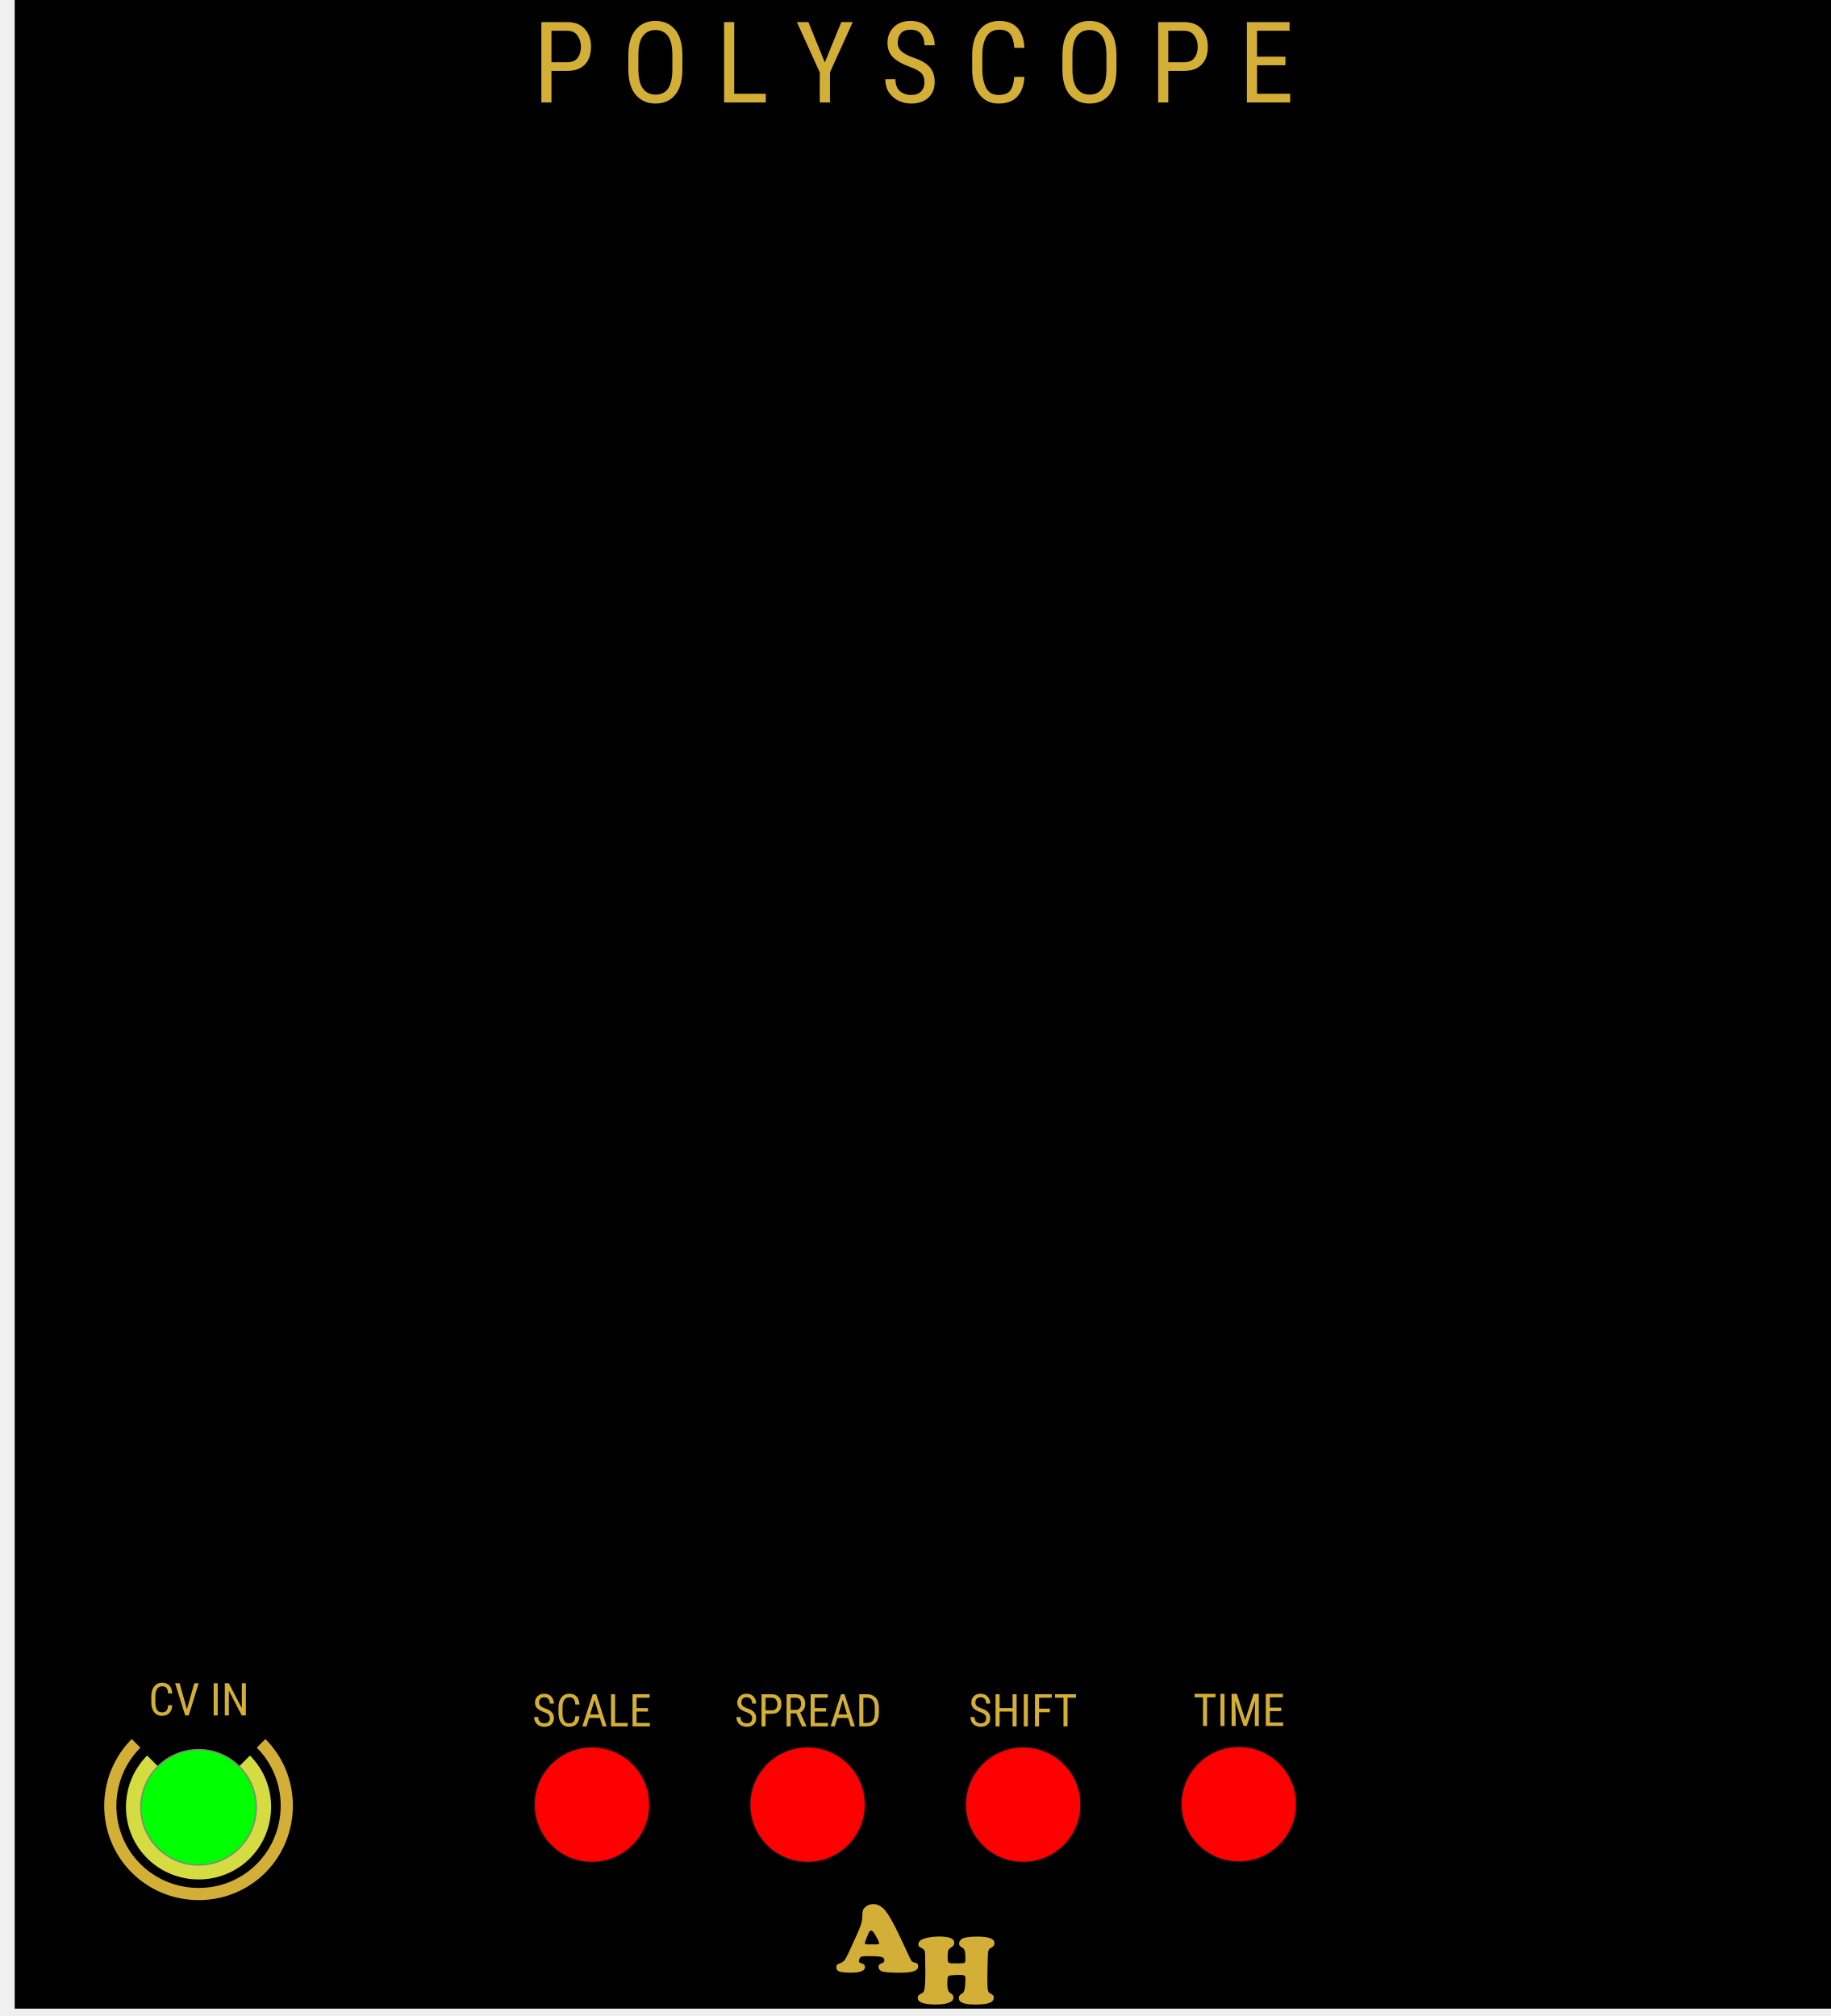
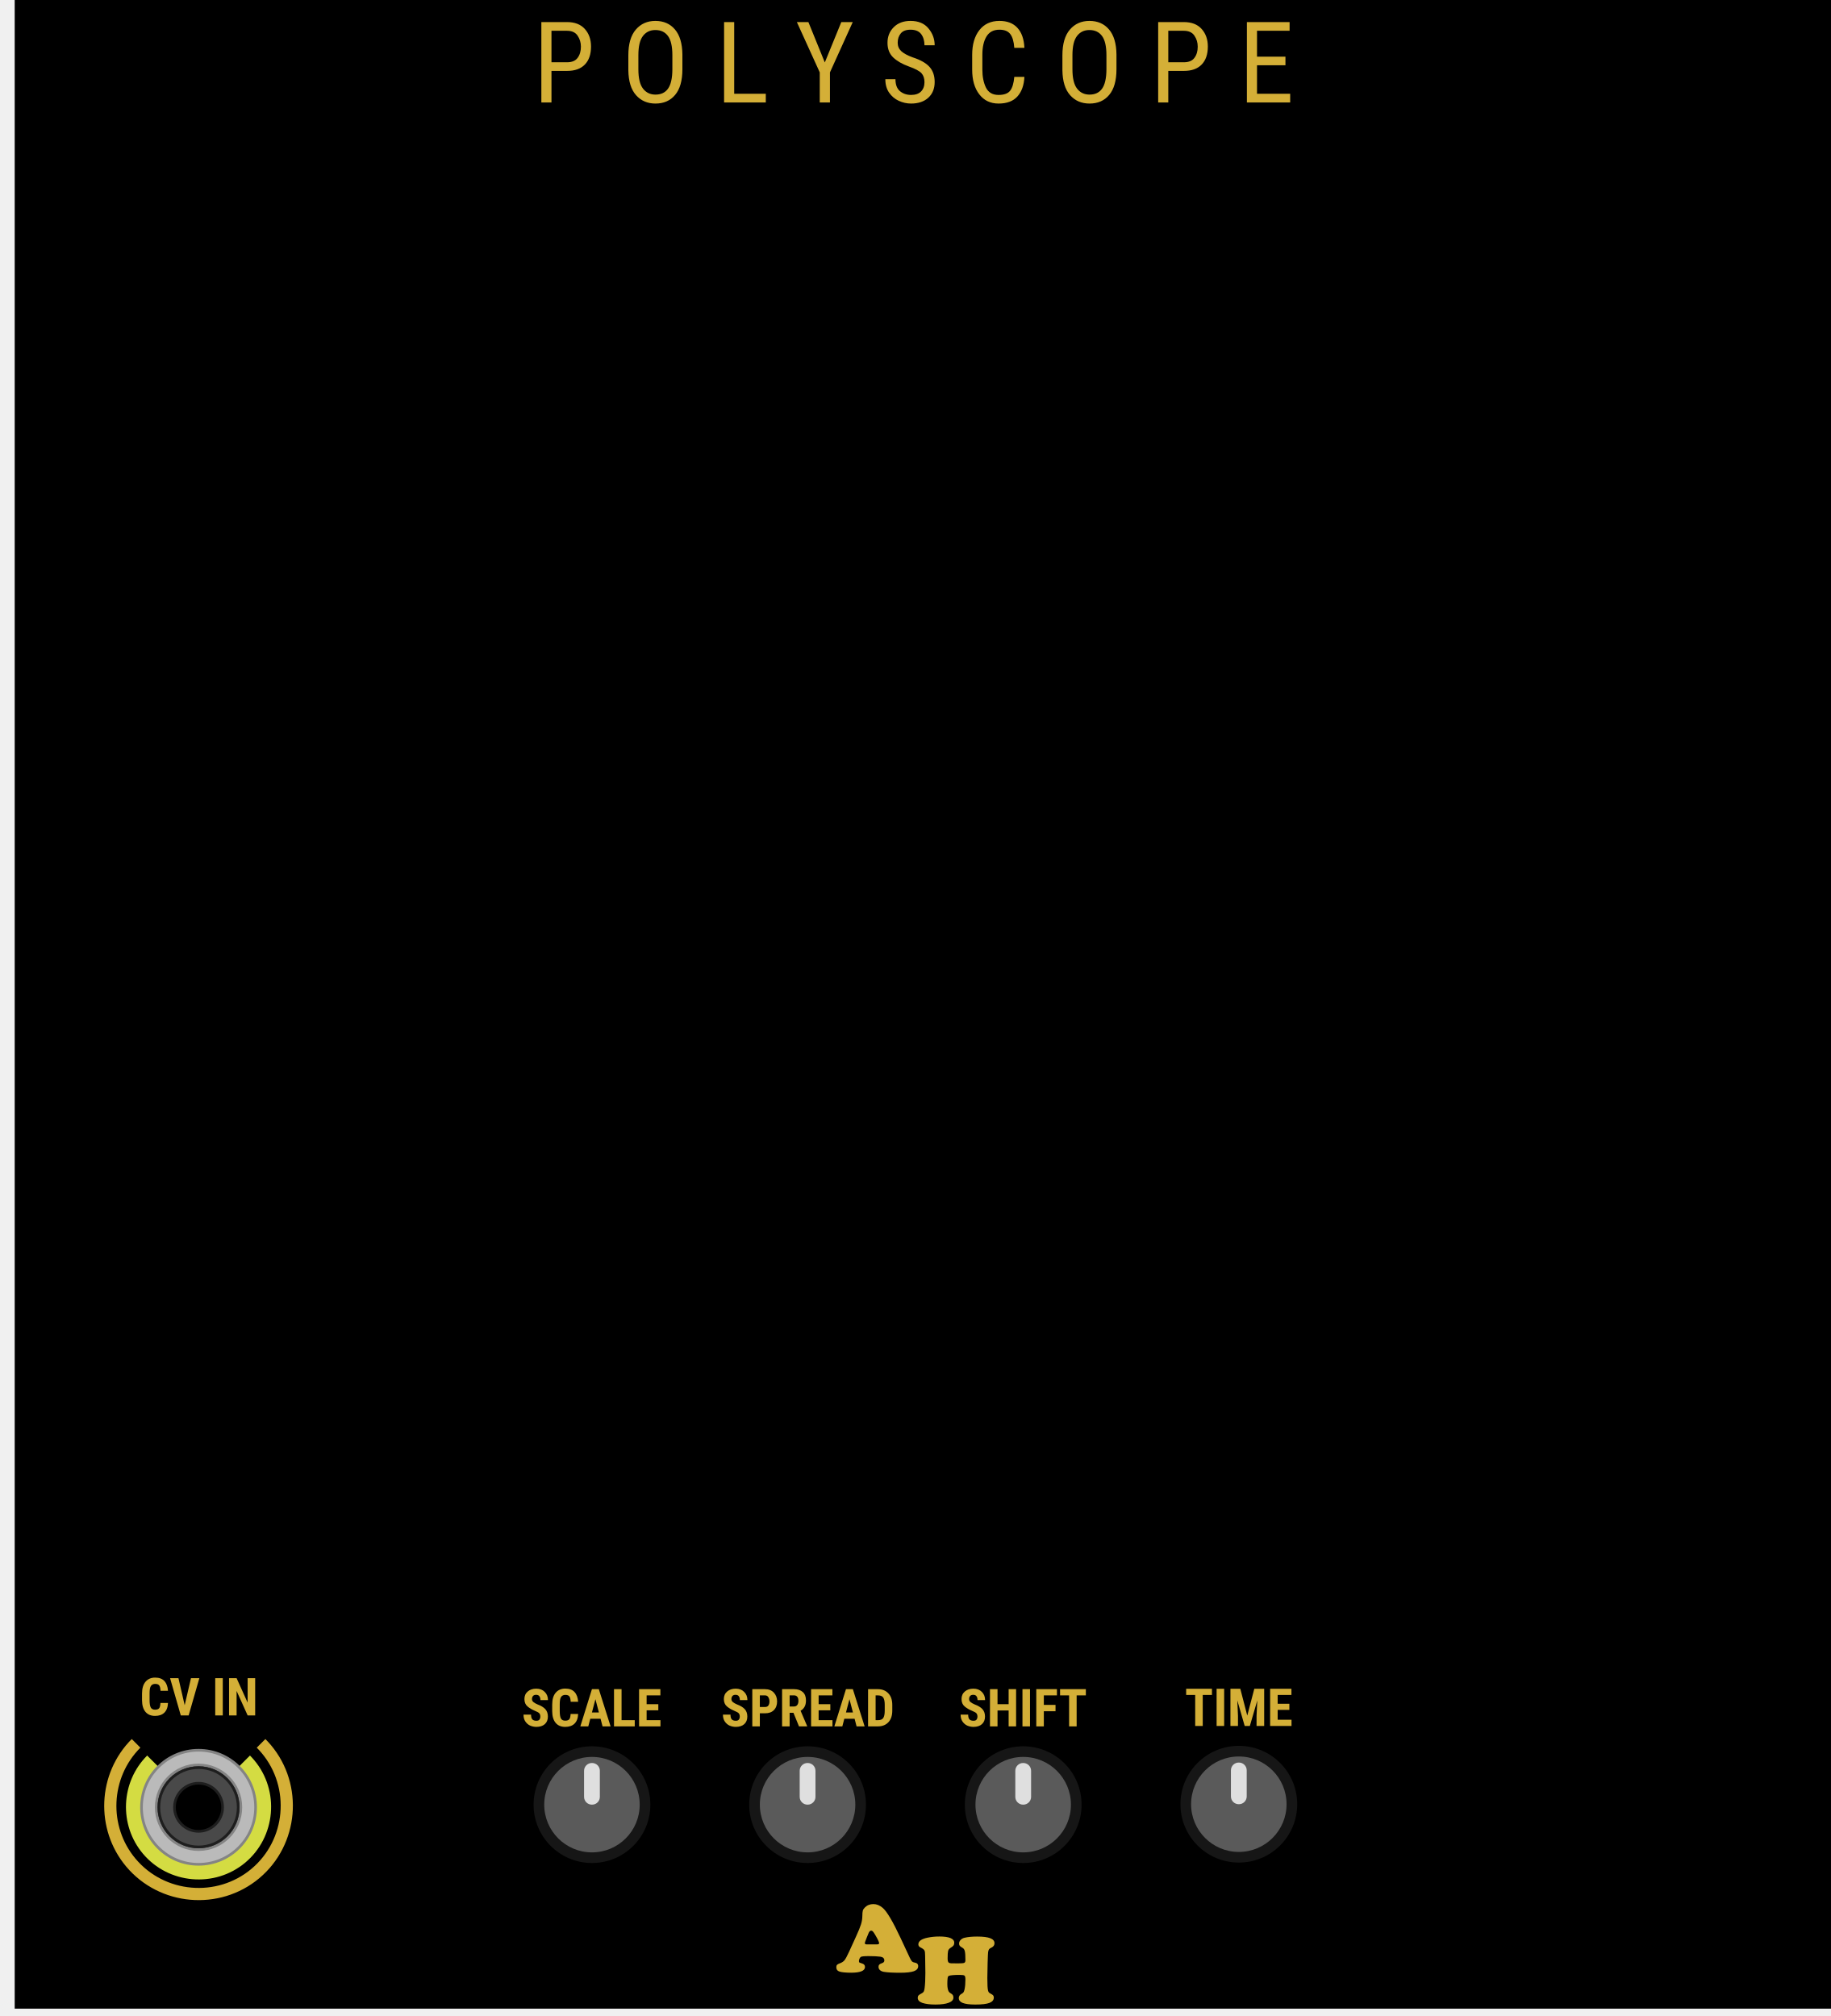
<svg xmlns="http://www.w3.org/2000/svg" xmlns:xlink="http://www.w3.org/1999/xlink" width="345" height="380" id="svg11791" version="1.1">
  <defs id="defs3">
    <marker orient="auto" refY="0" refX="0" id="DotM" style="overflow:visible">
      <path id="path4782" d="m -2.5,-1 c 0,2.76 -2.24,5 -5,5 -2.76,0 -5,-2.24 -5,-5 0,-2.76 2.24,-5 5,-5 2.76,0 5,2.24 5,5 z" style="fill-rule:evenodd;stroke:#000000;stroke-width:1pt" transform="matrix(0.4,0,0,0.4,2.96,0.4)" />
    </marker>
    <marker orient="auto" refY="0" refX="0" id="Arrow1Sstart" style="overflow:visible">
      <path id="path4730" d="M 0,0 5,-5 -12.5,0 5,5 Z" style="fill-rule:evenodd;stroke:#000000;stroke-width:1pt" transform="matrix(0.2,0,0,0.2,1.2,0)" />
    </marker>
    <marker orient="auto" refY="0" refX="0" id="Arrow2Mend" style="overflow:visible">
      <path id="path5158" style="fill-rule:evenodd;stroke-width:0.625;stroke-linejoin:round" d="M 8.719,4.034 -2.207,0.016 8.719,-4.002 c -1.745,2.372 -1.735,5.617 -6e-7,8.035 z" transform="scale(-0.6)" />
    </marker>
    <marker orient="auto" refY="0" refX="0" id="Arrow2Mstart" style="overflow:visible">
      <path id="path5155" style="fill-rule:evenodd;stroke-width:0.625;stroke-linejoin:round" d="M 8.719,4.034 -2.207,0.016 8.719,-4.002 c -1.745,2.372 -1.735,5.617 -6e-7,8.035 z" transform="scale(0.6)" />
    </marker>
    <marker orient="auto" refY="0" refX="0" id="Arrow1Mstart" style="overflow:visible">
      <path id="path6730" d="M 0,0 5,-5 -12.5,0 5,5 Z" style="fill-rule:evenodd;stroke:#000000;stroke-width:1pt" transform="matrix(0.4,0,0,0.4,4,0)" />
    </marker>
    <marker orient="auto" refY="0" refX="0" id="TriangleOutM" style="overflow:visible">
      <path id="path6869" d="M 5.77,0 -2.88,5 V -5 Z" style="fill-rule:evenodd;stroke:#000000;stroke-width:1pt" transform="scale(0.4)" />
    </marker>
    <marker orient="auto" refY="0" refX="0" id="TriangleOutS" style="overflow:visible">
      <path id="path6872" d="M 5.77,0 -2.88,5 V -5 Z" style="fill-rule:evenodd;stroke:#000000;stroke-width:1pt" transform="scale(0.2)" />
    </marker>
    <marker orient="auto" refY="0" refX="0" id="SquareL" style="overflow:visible">
      <path id="path7539" d="M -5,-5 V 5 H 5 V -5 Z" style="fill-rule:evenodd;stroke:#000000;stroke-width:1pt" transform="scale(0.8)" />
    </marker>
    <marker orient="auto" refY="0" refX="0" id="Arrow1Send" style="overflow:visible">
      <path id="path6739" d="M 0,0 5,-5 -12.5,0 5,5 Z" style="fill-rule:evenodd;stroke:#000000;stroke-width:1pt" transform="matrix(-0.2,0,0,-0.2,-1.2,0)" />
    </marker>
    <marker orient="auto" refY="0" refX="0" id="Arrow1Mend" style="overflow:visible">
      <path id="path6733" d="M 0,0 5,-5 -12.5,0 5,5 Z" style="fill-rule:evenodd;stroke:#000000;stroke-width:1pt" transform="matrix(-0.4,0,0,-0.4,-4,0)" />
    </marker>
    <marker orient="auto" refY="0" refX="0" id="Arrow1Lend" style="overflow:visible">
      <path id="path6727" d="M 0,0 5,-5 -12.5,0 5,5 Z" style="fill-rule:evenodd;stroke:#000000;stroke-width:1pt" transform="matrix(-0.8,0,0,-0.8,-10,0)" />
    </marker>
    <filter height="1" width="1" y="0" x="0" id="filter3998" style="color-interpolation-filters:sRGB">
      <feConvolveMatrix order="3 3" kernelMatrix="0 1 0 0 -2 0 0 1 0" in="SourceGraphic" divisor="1" targetX="1" targetY="1" preserveAlpha="true" result="result0" bias="0" id="feConvolveMatrix4000" />
    </filter>
    <filter height="1" width="1" y="0" x="0" id="filter3286" style="color-interpolation-filters:sRGB">
      <feFlood flood-color="rgb(128,128,128)" flood-opacity="0" result="result1" id="feFlood3288" />
      <feBlend result="result2" mode="normal" in2="SourceGraphic" id="feBlend3290" />
      <feComposite k4="0" k3="0" k1="0" result="result3" operator="arithmetic" k2="1" in2="SourceGraphic" id="feComposite3292" />
      <feComposite operator="in" in2="SourceGraphic" id="feComposite3294" />
    </filter>
    <clipPath clipPathUnits="userSpaceOnUse" id="clipPath6603">
      <path d="M 402,402 H 9515 V 13631 H 402 Z" id="path6605" style="clip-rule:evenodd" />
    </clipPath>
    <clipPath clipPathUnits="userSpaceOnUse" id="clipPath6613">
      <path d="M 402,402 H 9515 V 13631 H 402 Z" id="path6615" style="clip-rule:evenodd" />
    </clipPath>
    <clipPath clipPathUnits="userSpaceOnUse" id="clipPath6619">
      <path d="M 614,402 H 9303 V 6057 H 614 Z" id="path6621" style="clip-rule:evenodd" />
    </clipPath>
    <clipPath clipPathUnits="userSpaceOnUse" id="clipPath6290">
      <path d="M 402,402 H 9515 V 13631 H 402 Z" id="path6292" style="clip-rule:evenodd" />
    </clipPath>
    <clipPath clipPathUnits="userSpaceOnUse" id="clipPath6300">
      <path d="M 402,402 H 9515 V 13631 H 402 Z" id="path6302" style="clip-rule:evenodd" />
    </clipPath>
    <clipPath clipPathUnits="userSpaceOnUse" id="clipPath6306">
      <path d="M 614,402 H 9303 V 6655 H 614 Z" id="path6308" style="clip-rule:evenodd" />
    </clipPath>
    <clipPath clipPathUnits="userSpaceOnUse" id="clipPath5977">
      <path d="M 402,402 H 9515 V 13631 H 402 Z" id="path5979" style="clip-rule:evenodd" />
    </clipPath>
    <clipPath clipPathUnits="userSpaceOnUse" id="clipPath5987">
      <path d="M 402,402 H 9515 V 13631 H 402 Z" id="path5989" style="clip-rule:evenodd" />
    </clipPath>
    <clipPath clipPathUnits="userSpaceOnUse" id="clipPath5993">
      <path d="M 614,402 H 9303 V 6645 H 614 Z" id="path5995" style="clip-rule:evenodd" />
    </clipPath>
    <clipPath clipPathUnits="userSpaceOnUse" id="clipPath5664">
      <path d="M 402,402 H 9515 V 13631 H 402 Z" id="path5666" style="clip-rule:evenodd" />
    </clipPath>
    <clipPath clipPathUnits="userSpaceOnUse" id="clipPath5674">
      <path d="M 402,402 H 9515 V 13631 H 402 Z" id="path5676" style="clip-rule:evenodd" />
    </clipPath>
    <clipPath clipPathUnits="userSpaceOnUse" id="clipPath5680">
      <path d="M 614,402 H 9303 V 6655 H 614 Z" id="path5682" style="clip-rule:evenodd" />
    </clipPath>
    <clipPath clipPathUnits="userSpaceOnUse" id="clipPath5363">
      <path d="M 402,402 H 9515 V 13631 H 402 Z" id="path5365" style="clip-rule:evenodd" />
    </clipPath>
    <clipPath clipPathUnits="userSpaceOnUse" id="clipPath5373">
      <path d="M 402,402 H 9515 V 13631 H 402 Z" id="path5375" style="clip-rule:evenodd" />
    </clipPath>
    <clipPath clipPathUnits="userSpaceOnUse" id="clipPath5379">
      <path d="M 614,402 H 9303 V 6051 H 614 Z" id="path5381" style="clip-rule:evenodd" />
    </clipPath>
    <clipPath clipPathUnits="userSpaceOnUse" id="clipPath5062">
      <path d="M 402,402 H 9515 V 13631 H 402 Z" id="path5064" style="clip-rule:evenodd" />
    </clipPath>
    <clipPath clipPathUnits="userSpaceOnUse" id="clipPath5072">
      <path d="M 402,402 H 9515 V 13631 H 402 Z" id="path5074" style="clip-rule:evenodd" />
    </clipPath>
    <clipPath clipPathUnits="userSpaceOnUse" id="clipPath5078">
      <path d="M 614,402 H 9303 V 6051 H 614 Z" id="path5080" style="clip-rule:evenodd" />
    </clipPath>
    <clipPath clipPathUnits="userSpaceOnUse" id="clipPath4761">
      <path d="M 402,402 H 9515 V 13631 H 402 Z" id="path4763" style="clip-rule:evenodd" />
    </clipPath>
    <clipPath clipPathUnits="userSpaceOnUse" id="clipPath4771">
      <path d="M 402,402 H 9515 V 13631 H 402 Z" id="path4773" style="clip-rule:evenodd" />
    </clipPath>
    <clipPath clipPathUnits="userSpaceOnUse" id="clipPath4777">
      <path d="M 614,402 H 9303 V 6051 H 614 Z" id="path4779" style="clip-rule:evenodd" />
    </clipPath>
    <clipPath clipPathUnits="userSpaceOnUse" id="clipPath4159">
      <path d="M 402,402 H 9515 V 13631 H 402 Z" id="path4161" style="clip-rule:evenodd" />
    </clipPath>
    <clipPath clipPathUnits="userSpaceOnUse" id="clipPath4169">
      <path d="M 402,402 H 9515 V 13631 H 402 Z" id="path4171" style="clip-rule:evenodd" />
    </clipPath>
    <clipPath clipPathUnits="userSpaceOnUse" id="clipPath4175">
      <path d="M 614,402 H 9303 V 6051 H 614 Z" id="path4177" style="clip-rule:evenodd" />
    </clipPath>
    <linearGradient id="linearGradient8170">
      <stop id="stop8172" offset="0" style="stop-color:#000000;stop-opacity:1;" />
    </linearGradient>
    <filter height="1" width="1" y="0" x="0" id="filter3998-0" style="color-interpolation-filters:sRGB">
      <feConvolveMatrix order="3 3" kernelMatrix="0 1 0 0 -2 0 0 1 0" in="SourceGraphic" divisor="1" targetX="1" targetY="1" preserveAlpha="true" result="result0" bias="0" id="feConvolveMatrix4000-2" />
    </filter>
    <filter height="1" width="1" y="0" x="0" id="filter3286-2" style="color-interpolation-filters:sRGB">
      <feFlood flood-color="rgb(128,128,128)" flood-opacity="0" result="result1" id="feFlood3288-2" />
      <feBlend result="result2" mode="normal" in2="SourceGraphic" id="feBlend3290-7" />
      <feComposite k4="0" k3="0" k1="0" result="result3" operator="arithmetic" k2="1" in2="SourceGraphic" id="feComposite3292-9" />
      <feComposite operator="in" in2="SourceGraphic" id="feComposite3294-7" />
    </filter>
    <clipPath clipPathUnits="userSpaceOnUse" id="clipPath6603-6">
      <path d="M 402,402 H 9515 V 13631 H 402 Z" id="path6605-9" style="clip-rule:evenodd" />
    </clipPath>
    <clipPath clipPathUnits="userSpaceOnUse" id="clipPath6613-4">
      <path d="M 402,402 H 9515 V 13631 H 402 Z" id="path6615-8" style="clip-rule:evenodd" />
    </clipPath>
    <clipPath clipPathUnits="userSpaceOnUse" id="clipPath6619-1">
      <path d="M 614,402 H 9303 V 6057 H 614 Z" id="path6621-7" style="clip-rule:evenodd" />
    </clipPath>
    <clipPath clipPathUnits="userSpaceOnUse" id="clipPath6290-7">
      <path d="M 402,402 H 9515 V 13631 H 402 Z" id="path6292-5" style="clip-rule:evenodd" />
    </clipPath>
    <clipPath clipPathUnits="userSpaceOnUse" id="clipPath6300-0">
      <path d="M 402,402 H 9515 V 13631 H 402 Z" id="path6302-9" style="clip-rule:evenodd" />
    </clipPath>
    <clipPath clipPathUnits="userSpaceOnUse" id="clipPath6306-6">
      <path d="M 614,402 H 9303 V 6655 H 614 Z" id="path6308-7" style="clip-rule:evenodd" />
    </clipPath>
    <clipPath clipPathUnits="userSpaceOnUse" id="clipPath5977-5">
      <path d="M 402,402 H 9515 V 13631 H 402 Z" id="path5979-9" style="clip-rule:evenodd" />
    </clipPath>
    <clipPath clipPathUnits="userSpaceOnUse" id="clipPath5987-8">
      <path d="M 402,402 H 9515 V 13631 H 402 Z" id="path5989-4" style="clip-rule:evenodd" />
    </clipPath>
    <clipPath clipPathUnits="userSpaceOnUse" id="clipPath5993-8">
      <path d="M 614,402 H 9303 V 6645 H 614 Z" id="path5995-7" style="clip-rule:evenodd" />
    </clipPath>
    <clipPath clipPathUnits="userSpaceOnUse" id="clipPath5664-9">
      <path d="M 402,402 H 9515 V 13631 H 402 Z" id="path5666-9" style="clip-rule:evenodd" />
    </clipPath>
    <clipPath clipPathUnits="userSpaceOnUse" id="clipPath5674-5">
      <path d="M 402,402 H 9515 V 13631 H 402 Z" id="path5676-5" style="clip-rule:evenodd" />
    </clipPath>
    <clipPath clipPathUnits="userSpaceOnUse" id="clipPath5680-8">
      <path d="M 614,402 H 9303 V 6655 H 614 Z" id="path5682-9" style="clip-rule:evenodd" />
    </clipPath>
    <clipPath clipPathUnits="userSpaceOnUse" id="clipPath5363-3">
      <path d="M 402,402 H 9515 V 13631 H 402 Z" id="path5365-2" style="clip-rule:evenodd" />
    </clipPath>
    <clipPath clipPathUnits="userSpaceOnUse" id="clipPath5373-7">
      <path d="M 402,402 H 9515 V 13631 H 402 Z" id="path5375-5" style="clip-rule:evenodd" />
    </clipPath>
    <clipPath clipPathUnits="userSpaceOnUse" id="clipPath5379-4">
      <path d="M 614,402 H 9303 V 6051 H 614 Z" id="path5381-8" style="clip-rule:evenodd" />
    </clipPath>
    <clipPath clipPathUnits="userSpaceOnUse" id="clipPath5062-2">
      <path d="M 402,402 H 9515 V 13631 H 402 Z" id="path5064-2" style="clip-rule:evenodd" />
    </clipPath>
    <clipPath clipPathUnits="userSpaceOnUse" id="clipPath5072-4">
      <path d="M 402,402 H 9515 V 13631 H 402 Z" id="path5074-9" style="clip-rule:evenodd" />
    </clipPath>
    <clipPath clipPathUnits="userSpaceOnUse" id="clipPath5078-8">
      <path d="M 614,402 H 9303 V 6051 H 614 Z" id="path5080-7" style="clip-rule:evenodd" />
    </clipPath>
    <clipPath clipPathUnits="userSpaceOnUse" id="clipPath4761-5">
      <path d="M 402,402 H 9515 V 13631 H 402 Z" id="path4763-2" style="clip-rule:evenodd" />
    </clipPath>
    <clipPath clipPathUnits="userSpaceOnUse" id="clipPath4771-1">
      <path d="M 402,402 H 9515 V 13631 H 402 Z" id="path4773-7" style="clip-rule:evenodd" />
    </clipPath>
    <clipPath clipPathUnits="userSpaceOnUse" id="clipPath4777-0">
      <path d="M 614,402 H 9303 V 6051 H 614 Z" id="path4779-9" style="clip-rule:evenodd" />
    </clipPath>
    <clipPath clipPathUnits="userSpaceOnUse" id="clipPath4159-1">
      <path d="M 402,402 H 9515 V 13631 H 402 Z" id="path4161-2" style="clip-rule:evenodd" />
    </clipPath>
    <clipPath clipPathUnits="userSpaceOnUse" id="clipPath4169-5">
      <path d="M 402,402 H 9515 V 13631 H 402 Z" id="path4171-5" style="clip-rule:evenodd" />
    </clipPath>
    <clipPath clipPathUnits="userSpaceOnUse" id="clipPath4175-8">
      <path d="M 614,402 H 9303 V 6051 H 614 Z" id="path4177-8" style="clip-rule:evenodd" />
    </clipPath>
    <linearGradient id="linearGradient8170-5">
      <stop id="stop8172-0" offset="0" style="stop-color:#000000;stop-opacity:1;" />
    </linearGradient>
    <clipPath id="clip89">
      <rect id="rect4864" height="19" width="18" x="0" y="0" />
    </clipPath>
    <clipPath id="clip90">
      <path id="path4861" d="m 0.898,0.129 h 16.25 v 17.883 h -16.25 z m 0,0" />
    </clipPath>
    <mask id="mask44">
      <g transform="matrix(0.2645833,0,0,0.2645833,89.35879,128.5777)" id="g4858" style="filter:url(#alpha)">
        <rect id="rect4856" style="fill:#000000;fill-opacity:0.15;stroke:none" height="3351.5" width="3052.87" y="0" x="0" />
      </g>
    </mask>
    <filter height="1" width="1" y="0" x="0" filterUnits="objectBoundingBox" id="alpha">
      <feColorMatrix id="feColorMatrix4149" values="0 0 0 0 1 0 0 0 0 1 0 0 0 0 1 0 0 0 1 0" in="SourceGraphic" type="matrix" />
    </filter>
    <clipPath id="clipPath17821">
      <rect id="rect17819" height="19" width="18" x="0" y="0" />
    </clipPath>
    <clipPath id="clipPath17825">
      <path id="path17823" d="m 0.898,0.129 h 16.25 v 17.883 h -16.25 z m 0,0" />
    </clipPath>
    <clipPath id="clip87">
      <rect id="rect4848" height="26" width="24" x="0" y="0" />
    </clipPath>
    <clipPath id="clip88">
      <path id="path4845" d="m 0.684,0.922 h 22.68 v 24.938 H 0.684 Z m 0,0" />
    </clipPath>
    <mask id="mask43">
      <g transform="matrix(0.2645833,0,0,0.2645833,89.35879,128.5777)" id="g4842" style="filter:url(#alpha)">
        <rect id="rect4840" style="fill:#000000;fill-opacity:0.15;stroke:none" height="3351.5" width="3052.87" y="0" x="0" />
      </g>
    </mask>
    <filter height="1" width="1" y="0" x="0" filterUnits="objectBoundingBox" id="filter17836">
      <feColorMatrix id="feColorMatrix17834" values="0 0 0 0 1 0 0 0 0 1 0 0 0 0 1 0 0 0 1 0" in="SourceGraphic" type="matrix" />
    </filter>
    <clipPath id="clipPath17840">
      <rect id="rect17838" height="26" width="24" x="0" y="0" />
    </clipPath>
    <clipPath id="clipPath17844">
      <path id="path17842" d="m 0.684,0.922 h 22.68 v 24.938 H 0.684 Z m 0,0" />
    </clipPath>
    <linearGradient id="linearGradient37613-3">
      <stop style="stop-color:#d4af37;stop-opacity:1;" offset="0" id="stop37611-1" />
    </linearGradient>
    <linearGradient xlink:href="#linearGradient37613-3" id="linearGradient22562" gradientUnits="userSpaceOnUse" gradientTransform="matrix(3.779528,0,0,3.779528,160.5214,-13.12483)" x1="37.496" y1="88.049" x2="42.081" y2="88.049" />
-     <linearGradient xlink:href="#linearGradient37613" id="linearGradient38999" gradientUnits="userSpaceOnUse" x1="37.56" y1="71.597" x2="42.145" y2="71.597" gradientTransform="matrix(3.779528,0,0,3.779528,-113.7269,124.091)" />
+     <linearGradient xlink:href="#linearGradient37613" id="linearGradient38999" gradientUnits="userSpaceOnUse" x1="37.56" y1="71.597" x2="42.145" y2="71.597" gradientTransform="matrix(3.779528,0,0,3.779528,-115.3961,124.091)" />
    <linearGradient id="linearGradient37613">
      <stop style="stop-color:#d4af37;stop-opacity:1;" offset="0" id="stop37611" />
    </linearGradient>
    <linearGradient xlink:href="#linearGradient37702" id="linearGradient4123" gradientUnits="userSpaceOnUse" gradientTransform="matrix(3.779528,0,0,3.779528,165.1831,-136.1204)" x1="35.15" y1="77.595" x2="44.556" y2="77.595" />
    <linearGradient id="linearGradient37702">
      <stop style="stop-color:#d4dc42;stop-opacity:1;" offset="0" id="stop37700" />
    </linearGradient>
    <linearGradient xlink:href="#linearGradient37613" id="linearGradient37760" gradientUnits="userSpaceOnUse" x1="35.15" y1="77.595" x2="44.556" y2="77.595" gradientTransform="matrix(3.779528,0,0,3.779528,165.1831,-136.1204)" />
-     <linearGradient xlink:href="#linearGradient37613-3" id="linearGradient24400" gradientUnits="userSpaceOnUse" gradientTransform="matrix(3.779528,0,0,3.779528,-41.17563,63.98331)" x1="37.496" y1="88.049" x2="42.081" y2="88.049" />
-     <linearGradient xlink:href="#linearGradient37613-3" id="linearGradient24412" gradientUnits="userSpaceOnUse" gradientTransform="matrix(3.779528,0,0,3.779528,83.37611,63.89998)" x1="37.496" y1="88.049" x2="42.081" y2="88.049" />
-     <linearGradient xlink:href="#linearGradient37613-3" id="linearGradient24424" gradientUnits="userSpaceOnUse" gradientTransform="matrix(3.779528,0,0,3.779528,-3.056281,63.98332)" x1="37.496" y1="88.049" x2="42.081" y2="88.049" />
-     <linearGradient xlink:href="#linearGradient37613-3" id="linearGradient24440" gradientUnits="userSpaceOnUse" gradientTransform="matrix(3.779528,0,0,3.779528,41.04638,63.98331)" x1="37.496" y1="88.049" x2="42.081" y2="88.049" />
+     <linearGradient xlink:href="#linearGradient37613-3" id="linearGradient1234" gradientUnits="userSpaceOnUse" gradientTransform="matrix(3.779528,0,0,3.779528,-43.18395,63.98331)" x1="37.496" y1="88.049" x2="42.081" y2="88.049" />
+     <linearGradient xlink:href="#linearGradient37613-3" id="linearGradient1238" gradientUnits="userSpaceOnUse" gradientTransform="matrix(3.779528,0,0,3.779528,-5.601702,63.98332)" x1="37.496" y1="88.049" x2="42.081" y2="88.049" />
+     <linearGradient xlink:href="#linearGradient37613-3" id="linearGradient1242" gradientUnits="userSpaceOnUse" gradientTransform="matrix(3.779528,0,0,3.779528,39.18539,63.98331)" x1="37.496" y1="88.049" x2="42.081" y2="88.049" />
+     <linearGradient xlink:href="#linearGradient37613-3" id="linearGradient1246" gradientUnits="userSpaceOnUse" gradientTransform="matrix(3.779528,0,0,3.779528,81.79728,63.89998)" x1="37.496" y1="88.049" x2="42.081" y2="88.049" />
  </defs>
  <g id="layer1">
    <rect style="display:inline;fill:#000000;fill-opacity:1;stroke-width:19.435" id="rect7953" width="345" height="380" x="2.77" y="-1.385" ry="0" />
    <g id="g1172" transform="translate(-14.65983,-74.38676)" style="display:inline">
      <text xml:space="preserve" style="font-style:normal;font-weight:normal;font-size:40px;line-height:1.25;font-family:sans-serif;letter-spacing:0px;word-spacing:0px;fill:#d4af37;fill-opacity:1;stroke:none" x="115.035" y="93.702" id="text7961">
        <tspan id="tspan7959" x="115.035" y="93.702" style="font-style:normal;font-variant:normal;font-weight:normal;font-stretch:normal;font-size:21.333px;font-family:'Roboto Condensed';-inkscape-font-specification:'Roboto Condensed, Normal';font-variant-ligatures:normal;font-variant-caps:normal;font-variant-numeric:normal;font-variant-east-asian:normal;text-align:start;writing-mode:lr-tb;text-anchor:start;fill:#d4af37;fill-opacity:1">P O L Y S C O P E</tspan>
      </text>
    </g>
    <g style="display:inline" id="g6059-0" transform="translate(51.62841,-73.06853)">
      <g aria-label="A" style="font-style:normal;font-weight:normal;font-size:40px;line-height:1.25;font-family:sans-serif;letter-spacing:0px;word-spacing:0px;fill:#000000;fill-opacity:1;stroke:none" id="text6049-8">
        <path d="m 118.107,438.427 1.723,3.691 q 0.246,0.51 0.41,0.674 0.164,0.155 0.501,0.21 0.656,0.1 0.656,0.665 0,0.665 -0.802,0.957 -0.802,0.292 -2.625,0.292 -2.06,0 -3.053,-0.173 -0.456,-0.082 -0.729,-0.328 -0.264,-0.255 -0.264,-0.611 0,-0.273 0.137,-0.419 0.146,-0.155 0.529,-0.283 0.428,-0.146 0.428,-0.492 0,-0.611 -0.738,-0.72 -0.793,-0.109 -2.233,-0.109 -1.212,0 -1.449,0.146 -0.146,0.091 -0.255,0.328 -0.109,0.237 -0.109,0.456 0,0.201 0.073,0.264 0.082,0.055 0.51,0.191 0.556,0.164 0.556,0.656 0,1.085 -2.598,1.085 -1.477,0 -2.169,-0.201 -0.638,-0.191 -0.638,-0.839 0,-0.283 0.137,-0.438 0.146,-0.155 0.51,-0.283 0.592,-0.21 0.893,-0.583 0.31,-0.383 0.875,-1.622 l 1.285,-2.816 q 0.711,-1.549 0.948,-2.315 0.246,-0.775 0.255,-1.513 0.009,-0.784 0.091,-1.085 0.091,-0.31 0.392,-0.602 0.629,-0.638 1.604,-0.638 0.921,0 1.759,0.72 1.167,0.984 3.391,5.733 z m -6.344,1.148 h 1.786 q 0.492,0 0.492,-0.219 0,-0.301 -0.684,-1.477 -0.31,-0.538 -0.474,-0.72 -0.164,-0.182 -0.346,-0.182 -0.328,0 -0.547,0.611 -0.036,0.082 -0.264,0.647 -0.383,0.93 -0.383,1.112 0,0.228 0.419,0.228 z" style="font-style:normal;font-variant:normal;font-weight:normal;font-stretch:normal;font-size:18.667px;font-family:'Cooper Black';-inkscape-font-specification:'Cooper Black, Normal';font-variant-ligatures:normal;font-variant-caps:normal;font-variant-numeric:normal;font-feature-settings:normal;text-align:start;writing-mode:lr-tb;text-anchor:start;fill:#d4af37;fill-opacity:1" id="path5337" />
      </g>
      <g aria-label="H" style="font-style:normal;font-weight:normal;font-size:40px;line-height:1.25;font-family:sans-serif;letter-spacing:0px;word-spacing:0px;fill:#000000;fill-opacity:1;stroke:none" id="text6053-9">
        <path d="m 125.35,438.083 q 2.844,0 2.844,1.176 0,0.319 -0.146,0.52 -0.146,0.201 -0.556,0.447 -0.355,0.219 -0.456,0.574 -0.091,0.355 -0.091,1.44 0,0.638 0.237,0.784 0.137,0.091 0.41,0.109 0.283,0.018 1.312,0.018 0.939,0 1.167,-0.1 0.228,-0.1 0.228,-0.501 0,-1.203 -0.109,-1.677 -0.109,-0.474 -0.428,-0.647 -0.401,-0.228 -0.529,-0.383 -0.128,-0.164 -0.128,-0.428 0,-0.374 0.283,-0.674 0.283,-0.31 0.738,-0.419 0.948,-0.228 2.379,-0.228 1.677,0 2.47,0.31 0.802,0.301 0.802,0.948 0,0.547 -0.565,0.82 -0.355,0.164 -0.465,0.319 -0.109,0.146 -0.173,0.556 -0.036,0.228 -0.091,2.023 -0.055,1.796 -0.055,2.853 0,1.85 0.137,2.352 0.073,0.273 0.164,0.365 0.091,0.091 0.574,0.365 0.346,0.191 0.346,0.583 0,0.693 -0.829,1.012 -0.82,0.31 -2.671,0.31 -1.622,0 -2.397,-0.319 -0.702,-0.292 -0.702,-0.902 0,-0.52 0.538,-0.811 0.264,-0.146 0.355,-0.292 0.1,-0.146 0.191,-0.538 0.164,-0.766 0.164,-1.878 0,-0.574 -0.173,-0.711 -0.164,-0.137 -0.875,-0.137 -1.632,0 -2.078,0.182 -0.182,0.073 -0.228,0.428 -0.055,0.438 -0.055,1.076 0,1.039 0.292,1.495 0.1,0.146 0.474,0.374 0.383,0.219 0.383,0.72 0,0.638 -0.884,0.975 -0.884,0.337 -2.525,0.337 -1.495,0 -2.443,-0.31 -0.41,-0.137 -0.647,-0.383 -0.228,-0.255 -0.228,-0.556 0,-0.301 0.146,-0.465 0.146,-0.164 0.638,-0.419 0.255,-0.128 0.355,-0.328 0.109,-0.201 0.164,-0.674 0.137,-1.066 0.137,-2.789 0,-0.319 -0.009,-0.757 -0.036,-2.188 -0.036,-2.497 0.009,-0.784 -0.137,-1.03 -0.137,-0.255 -0.738,-0.556 -0.401,-0.191 -0.401,-0.574 0,-0.921 1.786,-1.276 1.039,-0.21 2.133,-0.21 z" style="font-style:normal;font-variant:normal;font-weight:normal;font-stretch:normal;font-size:18.667px;font-family:'Cooper Black';-inkscape-font-specification:'Cooper Black, Normal';font-variant-ligatures:normal;font-variant-caps:normal;font-variant-numeric:normal;font-feature-settings:normal;text-align:start;writing-mode:lr-tb;text-anchor:start;fill:#d4af37;fill-opacity:1" id="path5340" />
      </g>
    </g>
  </g>
  <g id="layer2" style="display:inline" transform="translate(0.01175524,-74.38676)">
-     <text xml:space="preserve" style="font-style:normal;font-variant:normal;font-weight:normal;font-stretch:normal;font-size:8.533px;line-height:1.25;font-family:'Roboto Condensed';-inkscape-font-specification:'Roboto Condensed, Normal';font-variant-ligatures:normal;font-variant-caps:normal;font-variant-numeric:normal;font-feature-settings:normal;text-align:start;letter-spacing:0px;word-spacing:0px;writing-mode:lr-tb;text-anchor:start;display:inline;fill:url(#linearGradient38999);fill-opacity:1;stroke:none;stroke-width:1" x="27.984" y="397.727" id="text38698">
-       <tspan id="tspan38696" x="27.984" y="397.727" style="fill:url(#linearGradient38999);fill-opacity:1;stroke-width:1">CV IN</tspan>
+     <text xml:space="preserve" style="font-style:normal;font-variant:normal;font-weight:bold;font-stretch:normal;font-size:9.867px;line-height:1.25;font-family:'Roboto Condensed';-inkscape-font-specification:'Roboto Condensed, Bold';font-variant-ligatures:normal;font-variant-caps:normal;font-variant-numeric:normal;font-variant-east-asian:normal;text-align:start;letter-spacing:0px;word-spacing:0px;writing-mode:lr-tb;text-anchor:start;display:inline;fill:url(#linearGradient38999);fill-opacity:1;stroke:none;stroke-width:1" x="26.315" y="397.727" id="text38698">
+       <tspan id="tspan38696" x="26.315" y="397.727" style="font-style:normal;font-variant:normal;font-weight:bold;font-stretch:normal;font-size:9.867px;font-family:'Roboto Condensed';-inkscape-font-specification:'Roboto Condensed, Bold';font-variant-ligatures:normal;font-variant-caps:normal;font-variant-numeric:normal;font-variant-east-asian:normal;fill:url(#linearGradient38999);fill-opacity:1;stroke-width:1">CV IN</tspan>
    </text>
    <g id="g5674" transform="translate(-278.4058,260.2114)" style="display:inline">
      <path style="display:inline;fill:url(#linearGradient4123);fill-opacity:1;stroke-width:1" id="path38700" d="m 315.812,154.765 9.686,-9.686 c 0.282,0.282 0.551,0.576 0.807,0.881 4.83,5.757 4.068,14.468 -1.688,19.299 -5.757,4.83 -14.468,4.068 -19.299,-1.688 -4.541,-5.412 -4.189,-13.495 0.807,-18.491 z" />
      <path style="display:inline;fill:url(#linearGradient37760);fill-opacity:1;stroke-width:1" id="path38702" d="m 328.404,141.971 c 0.366,0.366 0.716,0.748 1.049,1.145 6.279,7.483 5.288,18.806 -2.195,25.085 -7.483,6.279 -18.807,5.288 -25.085,-2.195 -5.903,-7.035 -5.444,-17.542 1.049,-24.036 l 1.626,1.626 c -5.655,5.655 -6.054,14.805 -0.914,20.931 5.468,6.516 15.329,7.379 21.845,1.911 6.516,-5.468 7.379,-15.329 1.911,-21.845 -0.29,-0.346 -0.595,-0.678 -0.914,-0.997 z" />
    </g>
    <g style="font-style:normal;font-variant:normal;font-weight:bold;font-stretch:condensed;font-size:24px;line-height:125%;font-family:Miso;-inkscape-font-specification:'Miso Bold Condensed';letter-spacing:-0.06px;word-spacing:0px;fill:#000000;fill-opacity:1;stroke:none" id="text4395" transform="matrix(0.8346288,0,0,0.8346288,-0.00194398,75.14247)" />
    <g transform="matrix(0.8346288,0,0,0.8346288,-0.00194398,76.32542)" style="font-style:normal;font-variant:normal;font-weight:normal;font-stretch:normal;font-size:16px;line-height:125%;font-family:Nasalization;-inkscape-font-specification:Nasalization;letter-spacing:0px;word-spacing:0px;fill:#000000;fill-opacity:1;stroke:none" id="text20106" />
    <g style="font-style:normal;font-variant:normal;font-weight:bold;font-stretch:condensed;font-size:14px;line-height:125%;font-family:Miso;-inkscape-font-specification:'Miso Bold Condensed';letter-spacing:-0.06px;word-spacing:0px;fill:#000000;fill-opacity:1;stroke:none" id="flowRoot7367" transform="matrix(0.8346288,0,0,0.8346288,-0.00194398,75.14247)" />
    <g transform="matrix(0.8346288,0,0,0.8346288,-0.00194398,76.32542)" style="font-style:normal;font-variant:normal;font-weight:bold;font-stretch:condensed;font-size:14px;line-height:125%;font-family:Miso;-inkscape-font-specification:'Miso Bold Condensed';letter-spacing:0px;word-spacing:0px;fill:#000000;fill-opacity:1;stroke:none" id="text10240" />
    <g style="display:inline;fill:#ffffff;fill-opacity:1" transform="matrix(0.8346288,0,0,0.8346288,-34.48847,235.1078)" id="g4020" />
    <text xml:space="preserve" style="font-style:normal;font-weight:normal;font-size:40px;line-height:1.25;font-family:sans-serif;letter-spacing:0px;word-spacing:0px;fill:#000000;fill-opacity:1;stroke:none" x="112.307" y="441.102" id="text6045" />
    <text xml:space="preserve" style="font-style:normal;font-weight:normal;font-size:40px;line-height:1.25;font-family:sans-serif;letter-spacing:0px;word-spacing:0px;display:inline;fill:#000000;fill-opacity:1;stroke:none" x="54.962" y="396.387" id="text5449" />
    <text xml:space="preserve" style="font-style:normal;font-weight:normal;font-size:40px;line-height:1.25;font-family:sans-serif;letter-spacing:0px;word-spacing:0px;display:inline;fill:#d4af37;fill-opacity:1;stroke:none" x="266.05" y="418.501" id="text6990" />
    <text xml:space="preserve" style="font-style:normal;font-weight:normal;font-size:40px;line-height:1.25;font-family:sans-serif;letter-spacing:0px;word-spacing:0px;display:inline;fill:#d4af37;fill-opacity:1;stroke:none" x="55.941" y="398.324" id="text5449-8" />
-     <text xml:space="preserve" style="font-style:normal;font-variant:normal;font-weight:normal;font-stretch:normal;font-size:8.533px;line-height:1.25;font-family:'Roboto Condensed';-inkscape-font-specification:'Roboto Condensed, Normal';font-variant-ligatures:normal;font-variant-caps:normal;font-variant-numeric:normal;font-feature-settings:normal;text-align:start;letter-spacing:0px;word-spacing:0px;writing-mode:lr-tb;text-anchor:start;display:inline;fill:url(#linearGradient24400);fill-opacity:1;stroke:none;stroke-width:1" x="100.29" y="399.8" id="text65039">
-       <tspan id="tspan65037" x="100.29" y="399.8" style="fill:url(#linearGradient24400);fill-opacity:1;stroke-width:1">SCALE</tspan>
-     </text>
-     <text xml:space="preserve" style="font-style:normal;font-variant:normal;font-weight:normal;font-stretch:normal;font-size:8.533px;line-height:1.25;font-family:'Roboto Condensed';-inkscape-font-specification:'Roboto Condensed, Normal';font-variant-ligatures:normal;font-variant-caps:normal;font-variant-numeric:normal;font-feature-settings:normal;text-align:start;letter-spacing:0px;word-spacing:0px;writing-mode:lr-tb;text-anchor:start;display:inline;fill:url(#linearGradient24424);fill-opacity:1;stroke:none;stroke-width:1" x="138.41" y="399.8" id="text11424">
-       <tspan id="tspan11422" x="138.41" y="399.8" style="fill:url(#linearGradient24424);fill-opacity:1;stroke-width:1">SPREAD</tspan>
-     </text>
-     <text xml:space="preserve" style="font-style:normal;font-variant:normal;font-weight:normal;font-stretch:normal;font-size:8.533px;line-height:1.25;font-family:'Roboto Condensed';-inkscape-font-specification:'Roboto Condensed, Normal';font-variant-ligatures:normal;font-variant-caps:normal;font-variant-numeric:normal;font-feature-settings:normal;text-align:start;letter-spacing:0px;word-spacing:0px;writing-mode:lr-tb;text-anchor:start;display:inline;fill:url(#linearGradient24440);fill-opacity:1;stroke:none;stroke-width:1" x="182.512" y="399.8" id="text18926">
-       <tspan id="tspan18924" x="182.512" y="399.8" style="fill:url(#linearGradient24440);fill-opacity:1;stroke-width:1">SHIFT</tspan>
-     </text>
-     <text xml:space="preserve" style="font-style:normal;font-variant:normal;font-weight:normal;font-stretch:normal;font-size:8.533px;line-height:1.25;font-family:'Roboto Condensed';-inkscape-font-specification:'Roboto Condensed, Normal';font-variant-ligatures:normal;font-variant-caps:normal;font-variant-numeric:normal;font-feature-settings:normal;text-align:start;letter-spacing:0px;word-spacing:0px;writing-mode:lr-tb;text-anchor:start;display:inline;fill:url(#linearGradient24412);fill-opacity:1;stroke:none;stroke-width:1" x="224.842" y="399.717" id="text18942">
-       <tspan id="tspan18940" x="224.842" y="399.717" style="fill:url(#linearGradient24412);fill-opacity:1;stroke-width:1">TIME</tspan>
+     <text xml:space="preserve" style="font-style:normal;font-variant:normal;font-weight:bold;font-stretch:normal;font-size:9.867px;line-height:1.25;font-family:'Roboto Condensed';-inkscape-font-specification:'Roboto Condensed, Bold';font-variant-ligatures:normal;font-variant-caps:normal;font-variant-numeric:normal;font-variant-east-asian:normal;text-align:start;letter-spacing:0px;word-spacing:0px;writing-mode:lr-tb;text-anchor:start;display:inline;fill:url(#linearGradient1234);fill-opacity:1;stroke:none;stroke-width:1" x="98.282" y="399.8" id="text65039">
+       <tspan id="tspan65037" x="98.282" y="399.8" style="font-style:normal;font-variant:normal;font-weight:bold;font-stretch:normal;font-size:9.867px;font-family:'Roboto Condensed';-inkscape-font-specification:'Roboto Condensed, Bold';font-variant-ligatures:normal;font-variant-caps:normal;font-variant-numeric:normal;font-variant-east-asian:normal;fill:url(#linearGradient1234);fill-opacity:1;stroke-width:1">SCALE</tspan>
+     </text>
+     <text xml:space="preserve" style="font-style:normal;font-variant:normal;font-weight:bold;font-stretch:normal;font-size:9.867px;line-height:1.25;font-family:'Roboto Condensed';-inkscape-font-specification:'Roboto Condensed, Bold';font-variant-ligatures:normal;font-variant-caps:normal;font-variant-numeric:normal;font-variant-east-asian:normal;text-align:start;letter-spacing:0px;word-spacing:0px;writing-mode:lr-tb;text-anchor:start;display:inline;fill:url(#linearGradient1238);fill-opacity:1;stroke:none;stroke-width:1" x="135.864" y="399.8" id="text11424">
+       <tspan id="tspan11422" x="135.864" y="399.8" style="font-style:normal;font-variant:normal;font-weight:bold;font-stretch:normal;font-size:9.867px;font-family:'Roboto Condensed';-inkscape-font-specification:'Roboto Condensed, Bold';font-variant-ligatures:normal;font-variant-caps:normal;font-variant-numeric:normal;font-variant-east-asian:normal;fill:url(#linearGradient1238);fill-opacity:1;stroke-width:1">SPREAD</tspan>
+     </text>
+     <text xml:space="preserve" style="font-style:normal;font-variant:normal;font-weight:bold;font-stretch:normal;font-size:9.867px;line-height:1.25;font-family:'Roboto Condensed';-inkscape-font-specification:'Roboto Condensed, Bold';font-variant-ligatures:normal;font-variant-caps:normal;font-variant-numeric:normal;font-variant-east-asian:normal;text-align:start;letter-spacing:0px;word-spacing:0px;writing-mode:lr-tb;text-anchor:start;display:inline;fill:url(#linearGradient1242);fill-opacity:1;stroke:none;stroke-width:1" x="180.651" y="399.8" id="text18926">
+       <tspan id="tspan18924" x="180.651" y="399.8" style="font-style:normal;font-variant:normal;font-weight:bold;font-stretch:normal;font-size:9.867px;font-family:'Roboto Condensed';-inkscape-font-specification:'Roboto Condensed, Bold';font-variant-ligatures:normal;font-variant-caps:normal;font-variant-numeric:normal;font-variant-east-asian:normal;fill:url(#linearGradient1242);fill-opacity:1;stroke-width:1">SHIFT</tspan>
+     </text>
+     <text xml:space="preserve" style="font-style:normal;font-variant:normal;font-weight:bold;font-stretch:normal;font-size:9.867px;line-height:1.25;font-family:'Roboto Condensed';-inkscape-font-specification:'Roboto Condensed, Bold';font-variant-ligatures:normal;font-variant-caps:normal;font-variant-numeric:normal;font-variant-east-asian:normal;text-align:start;letter-spacing:0px;word-spacing:0px;writing-mode:lr-tb;text-anchor:start;display:inline;fill:url(#linearGradient1246);fill-opacity:1;stroke:none;stroke-width:1" x="223.263" y="399.717" id="text18942">
+       <tspan id="tspan18940" x="223.263" y="399.717" style="font-style:normal;font-variant:normal;font-weight:bold;font-stretch:normal;font-size:9.867px;font-family:'Roboto Condensed';-inkscape-font-specification:'Roboto Condensed, Bold';font-variant-ligatures:normal;font-variant-caps:normal;font-variant-numeric:normal;font-variant-east-asian:normal;fill:url(#linearGradient1246);fill-opacity:1;stroke-width:1">TIME</tspan>
    </text>
    <text xml:space="preserve" style="font-style:normal;font-variant:normal;font-weight:normal;font-stretch:normal;font-size:8.533px;line-height:1.25;font-family:'Roboto Condensed';-inkscape-font-specification:'Roboto Condensed, Normal';font-variant-ligatures:normal;font-variant-caps:normal;font-variant-numeric:normal;font-feature-settings:normal;text-align:start;letter-spacing:0px;word-spacing:0px;writing-mode:lr-tb;text-anchor:start;display:inline;fill:url(#linearGradient22562);fill-opacity:1;stroke:none;stroke-width:1" x="301.988" y="322.692" id="text18954">
      <tspan id="tspan18952" x="301.988" y="322.692" style="fill:url(#linearGradient22562);fill-opacity:1;stroke-width:1" />
    </text>
  </g>
  <g id="layer3" style="display:inline">
    <g id="g25" transform="translate(26.41433,329.6578)" style="display:inline">
      <g id="layer1_2_-2" transform="translate(-88.61115,-119.1986)">
        <g id="g6">
          <circle fill="#bababa" cx="99.611" cy="130.199" r="10.75" id="circle2" />
          <path fill="#848484" d="m 99.611,119.699 c 5.79,0 10.5,4.71 10.5,10.5 0,5.79 -4.71,10.5 -10.5,10.5 -5.79,0 -10.5,-4.71 -10.5,-10.5 0,-5.79 4.71,-10.5 10.5,-10.5 m 0,-0.5 c -6.075,0 -11,4.925 -11,11 0,6.075 4.925,11 11,11 6.075,0 11,-4.925 11,-11 0,-6.075 -4.925,-11 -11,-11 z" id="path4-0" />
        </g>
        <g id="g20">
          <g id="g12">
            <circle fill="#303030" cx="99.611" cy="130.199" r="7.976" id="circle8" />
            <path fill="#848484" d="m 99.611,122.473 c 4.267,0 7.726,3.459 7.726,7.726 0,4.267 -3.459,7.726 -7.726,7.726 -4.267,0 -7.726,-3.459 -7.726,-7.726 -1e-5,-4.267 3.459,-7.726 7.726,-7.726 m 0,-0.5 c -4.536,0 -8.226,3.69 -8.226,8.226 0,4.536 3.69,8.226 8.226,8.226 4.536,0 8.226,-3.69 8.226,-8.226 0,-4.536 -3.69,-8.226 -8.226,-8.226 z" id="path10" />
          </g>
          <g id="g18">
            <circle fill="#494949" cx="99.611" cy="130.199" r="7.476" id="circle14" />
            <path fill="#1e1e1e" d="m 99.611,122.973 c 3.984,0 7.226,3.242 7.226,7.226 0,3.984 -3.242,7.226 -7.226,7.226 -3.984,0 -7.226,-3.242 -7.226,-7.226 0,-3.984 3.242,-7.226 7.226,-7.226 m 0,-0.5 c -4.267,0 -7.726,3.459 -7.726,7.726 0,4.267 3.459,7.726 7.726,7.726 4.267,0 7.726,-3.459 7.726,-7.726 0,-4.267 -3.459,-7.726 -7.726,-7.726 z" id="path16" />
          </g>
        </g>
        <circle stroke="#1e1e1e" stroke-width="0.5" stroke-miterlimit="10" cx="99.611" cy="130.199" r="4.534" id="circle22" />
      </g>
    </g>
    <g id="g99208" transform="translate(87.16055,147.0557)" style="display:inline">
      <path style="fill:#161616" d="m 35.392,193.108 c 0,6.075 -4.923,10.998 -10.998,10.998 -6.075,0 -11.002,-4.923 -11.002,-10.998 0,-6.079 4.927,-11.002 11.002,-11.002 6.075,-1e-5 10.998,4.923 10.998,11.002" id="path110598_4_" />
      <path style="fill:#5a5a5a;fill-opacity:1" d="m 33.387,193.108 c 0,4.968 -4.026,8.994 -8.994,8.994 -4.968,0 -8.997,-4.026 -8.997,-8.994 0,-4.971 4.029,-8.997 8.997,-8.997 4.968,-1e-5 8.994,4.026 8.994,8.997" id="path110598_3_" />
      <path style="clip-rule:evenodd;fill:#dfdfdf;fill-rule:evenodd" id="path16050" d="m 24.414,193.106 h -0.045 c -0.809,0 -1.465,-0.656 -1.465,-1.465 v -4.92 c 0,-0.809 0.656,-1.465 1.465,-1.465 h 0.045 c 0.809,0 1.465,0.656 1.465,1.465 v 4.92 c 0,0.809 -0.656,1.465 -1.465,1.465 z" />
    </g>
    <g id="g11432" transform="translate(127.7924,147.0557)" style="display:inline">
      <path style="fill:#161616" d="m 35.392,193.108 c 0,6.075 -4.923,10.998 -10.998,10.998 -6.075,0 -11.002,-4.923 -11.002,-10.998 0,-6.079 4.927,-11.002 11.002,-11.002 6.075,-1e-5 10.998,4.923 10.998,11.002" id="path11426" />
      <path style="fill:#5a5a5a;fill-opacity:1" d="m 33.387,193.108 c 0,4.968 -4.026,8.994 -8.994,8.994 -4.968,0 -8.997,-4.026 -8.997,-8.994 0,-4.971 4.029,-8.997 8.997,-8.997 4.968,-1e-5 8.994,4.026 8.994,8.997" id="path11428" />
      <path style="clip-rule:evenodd;fill:#dfdfdf;fill-rule:evenodd" id="path11430" d="m 24.414,193.106 h -0.045 c -0.809,0 -1.465,-0.656 -1.465,-1.465 v -4.92 c 0,-0.809 0.656,-1.465 1.465,-1.465 h 0.045 c 0.809,0 1.465,0.656 1.465,1.465 v 4.92 c 0,0.809 -0.656,1.465 -1.465,1.465 z" />
    </g>
    <g id="g15126" transform="translate(168.4242,147.0557)" style="display:inline">
      <path style="fill:#161616" d="m 35.392,193.108 c 0,6.075 -4.923,10.998 -10.998,10.998 -6.075,0 -11.002,-4.923 -11.002,-10.998 0,-6.079 4.927,-11.002 11.002,-11.002 6.075,-1e-5 10.998,4.923 10.998,11.002" id="path15120" />
      <path style="fill:#5a5a5a;fill-opacity:1" d="m 33.387,193.108 c 0,4.968 -4.026,8.994 -8.994,8.994 -4.968,0 -8.997,-4.026 -8.997,-8.994 0,-4.971 4.029,-8.997 8.997,-8.997 4.968,-1e-5 8.994,4.026 8.994,8.997" id="path15122" />
      <path style="clip-rule:evenodd;fill:#dfdfdf;fill-rule:evenodd" id="path15124" d="m 24.414,193.106 h -0.045 c -0.809,0 -1.465,-0.656 -1.465,-1.465 v -4.92 c 0,-0.809 0.656,-1.465 1.465,-1.465 h 0.045 c 0.809,0 1.465,0.656 1.465,1.465 v 4.92 c 0,0.809 -0.656,1.465 -1.465,1.465 z" />
    </g>
    <g id="g18950" transform="translate(209.056,146.9724)" style="display:inline">
      <path style="fill:#161616" d="m 35.392,193.108 c 0,6.075 -4.923,10.998 -10.998,10.998 -6.075,0 -11.002,-4.923 -11.002,-10.998 0,-6.079 4.927,-11.002 11.002,-11.002 6.075,-1e-5 10.998,4.923 10.998,11.002" id="path18944" />
      <path style="fill:#5a5a5a;fill-opacity:1" d="m 33.387,193.108 c 0,4.968 -4.026,8.994 -8.994,8.994 -4.968,0 -8.997,-4.026 -8.997,-8.994 0,-4.971 4.029,-8.997 8.997,-8.997 4.968,-1e-5 8.994,4.026 8.994,8.997" id="path18946" />
      <path style="clip-rule:evenodd;fill:#dfdfdf;fill-rule:evenodd" id="path18948" d="m 24.414,193.106 h -0.045 c -0.809,0 -1.465,-0.656 -1.465,-1.465 v -4.92 c 0,-0.809 0.656,-1.465 1.465,-1.465 h 0.045 c 0.809,0 1.465,0.656 1.465,1.465 v 4.92 c 0,0.809 -0.656,1.465 -1.465,1.465 z" />
    </g>
  </g>
-   <g id="layer4" style="display:inline">
+   <g id="layer4" style="display:none">
    <circle fill="#bababa" cx="37.414" cy="340.658" r="10.75" id="POLY_INPUT" style="display:inline;fill:#00ff00;fill-opacity:1;stroke:none" />
    <circle fill="#bababa" cx="111.552" cy="340.162" id="SCALE_PARAM" style="display:inline;fill:#ff0000;fill-opacity:1" r="10.75" />
    <circle fill="#bababa" cx="152.184" cy="340.162" id="SPREAD_PARAM" style="display:inline;fill:#ff0000;fill-opacity:1" r="10.75" />
    <circle fill="#bababa" cx="192.816" cy="340.162" id="SHIFT_PARAM" style="display:inline;fill:#ff0000;fill-opacity:1" r="10.75" />
    <circle fill="#bababa" cx="233.448" cy="340.079" id="TIME_PARAM" style="display:inline;fill:#ff0000;fill-opacity:1" r="10.75" />
  </g>
</svg>
